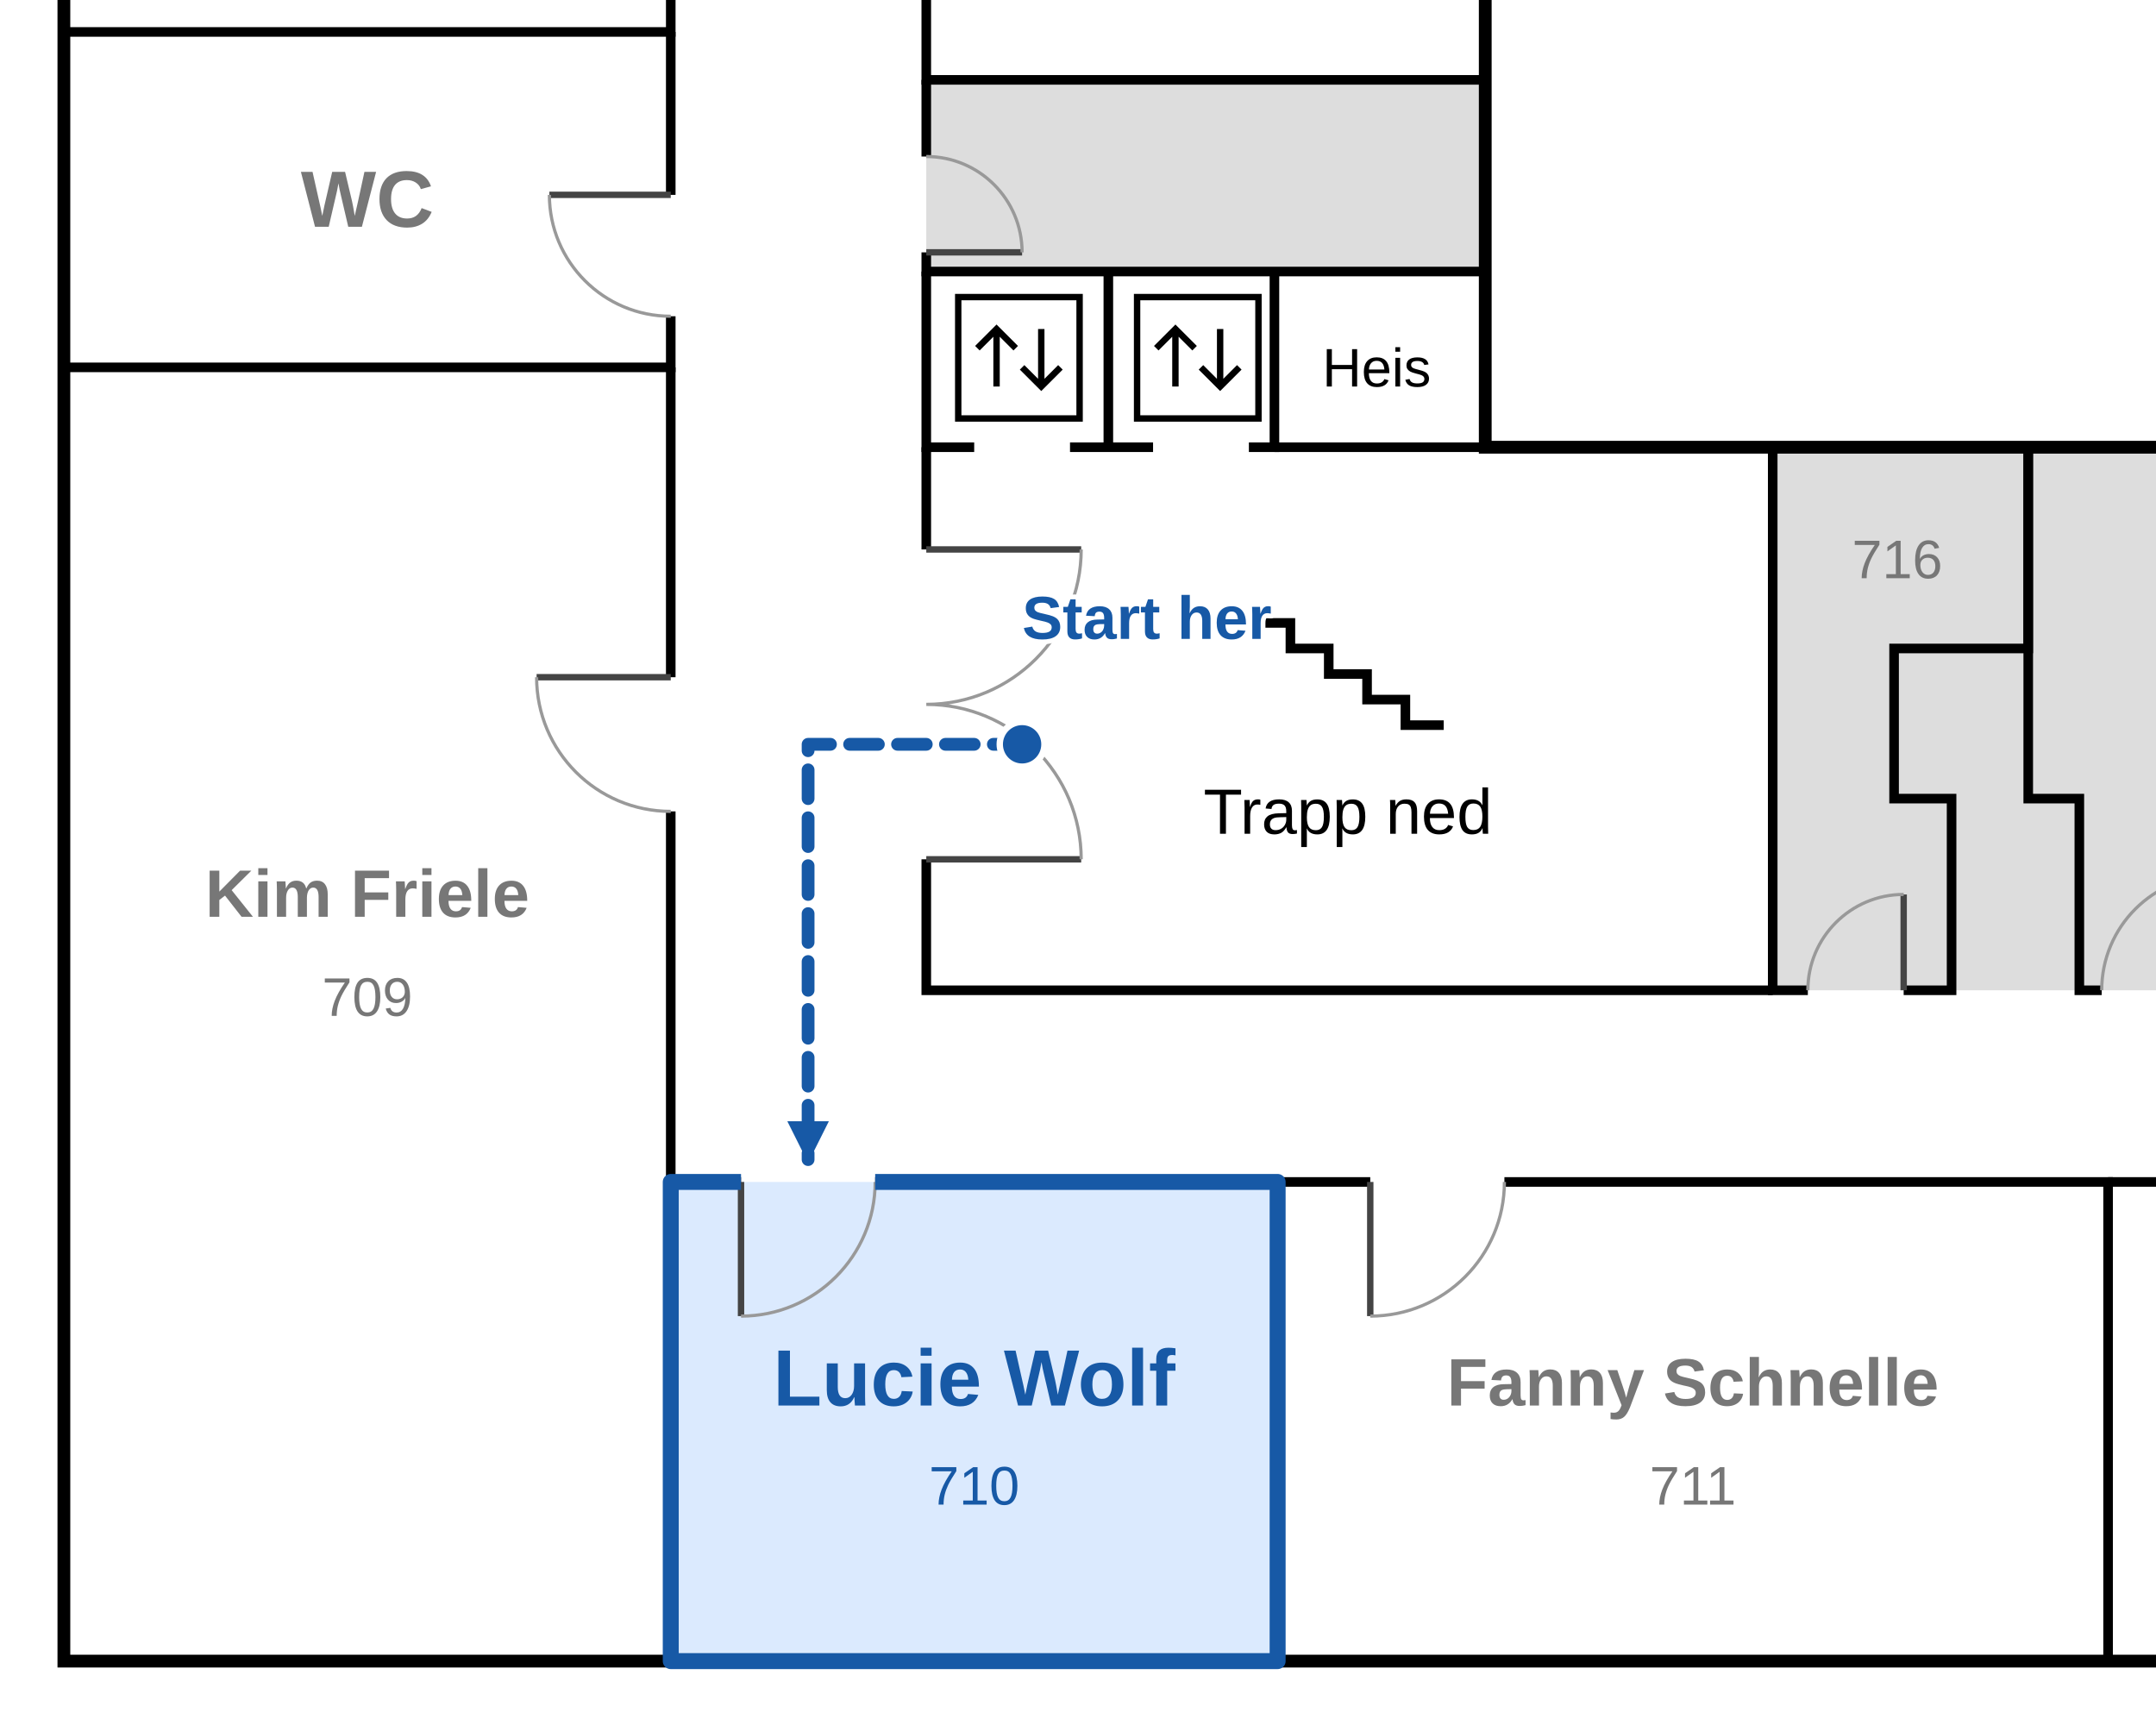
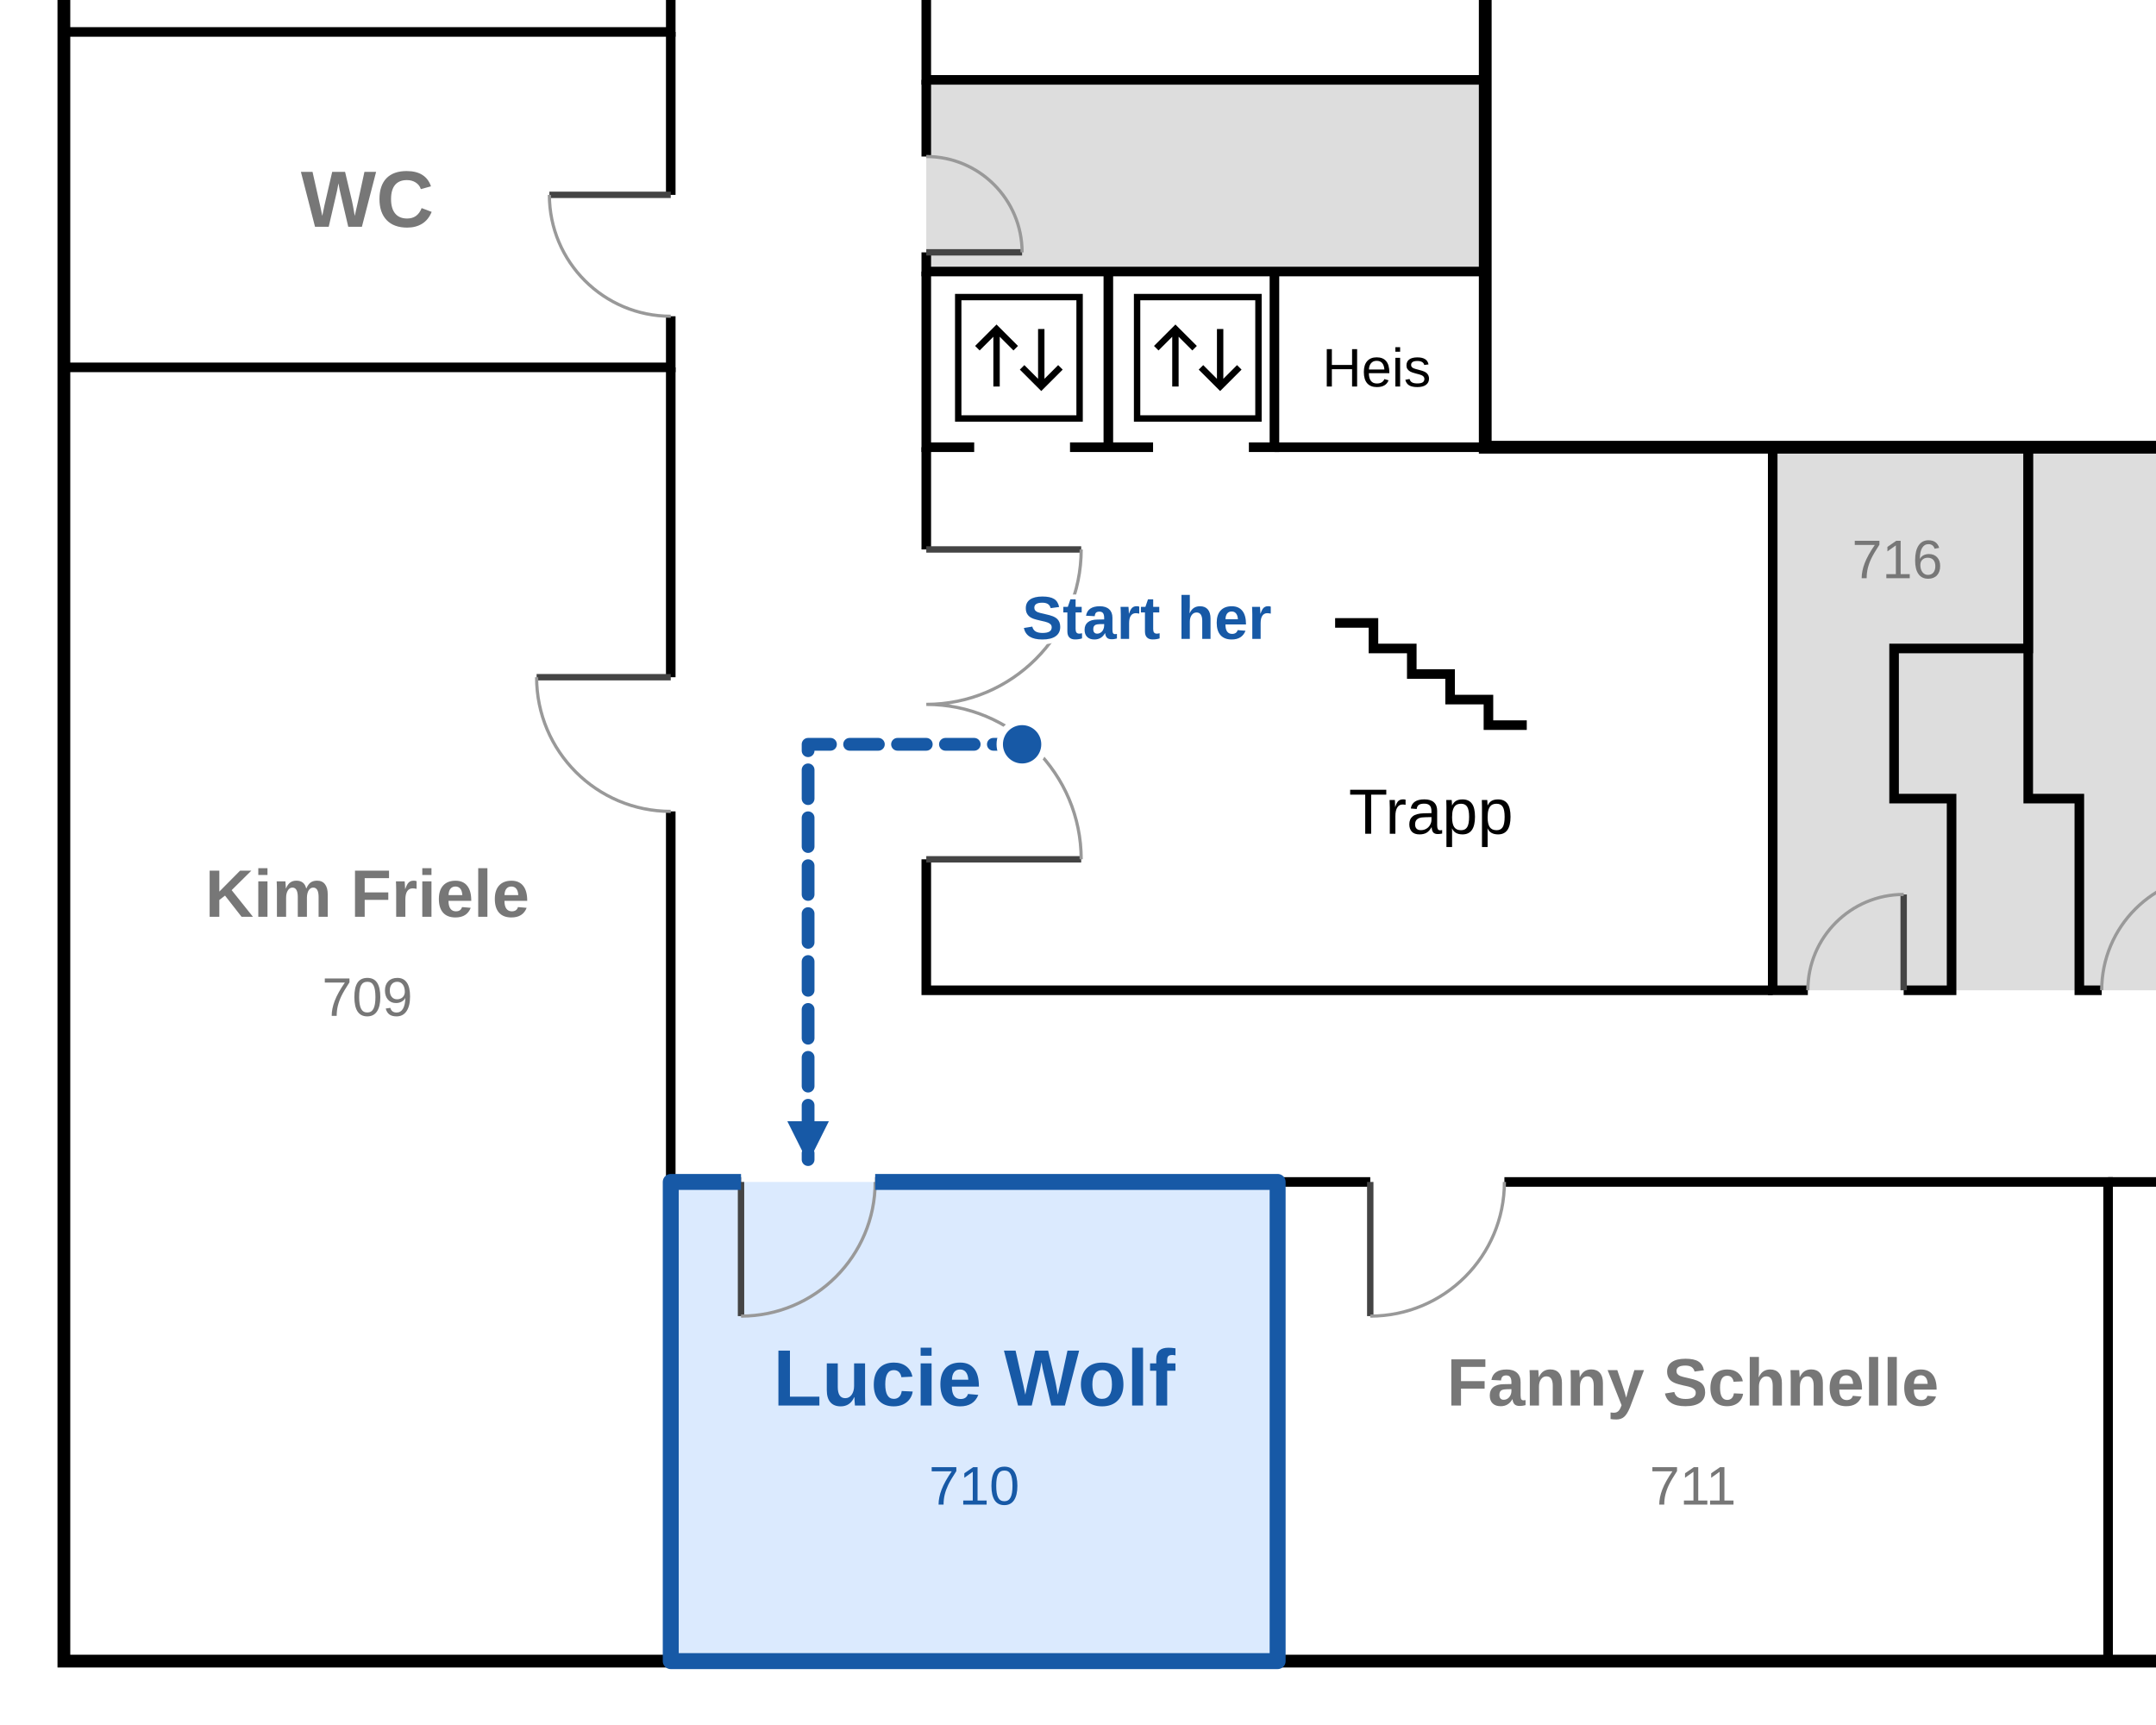
<svg xmlns="http://www.w3.org/2000/svg" xmlns:xlink="http://www.w3.org/1999/xlink" width="675" height="540" viewBox="0 110 675 540" role="img" aria-labelledby="room-710-map-title room-710-map-description" lang="nb">
  <defs>
    <g id="room-710-stair-symbol" fill="none" stroke="black" stroke-width="3">
      <path d="M 0,0 H 12 V 8 H 24 V 16 H 36 V 24 H 48 V 32 H 60" />
    </g>
    <g id="room-710-lift-symbol" fill="none" stroke="black" stroke-width="2">
      <rect width="38" height="38" />
      <path d="M 12,28 V 10 M 6,16 L 12,10 L 18,16                M 26,10 V 28 M 20,22 L 26,28 L 32,22" />
    </g>
    <clipPath id="room-710-map-crop">
      <rect x="0" y="110" width="675" height="540" />
    </clipPath>
    <marker id="room-710-route-arrow" markerUnits="userSpaceOnUse" markerWidth="13" markerHeight="13" viewBox="0 0 13 13" refX="12" refY="6.5" orient="auto">
      <path d="M 0,0 L 13,6.5 L 0,13 Z" fill="#1759a6" />
    </marker>
  </defs>
  <rect x="0" y="110" width="675" height="540" fill="white" />
  <g clip-path="url(#room-710-map-crop)">
    <g font-family="Arial, Helvetica, sans-serif" fill="black" transform="translate(-30 -340)">
      <g id="room-710-service-room-fills" fill="#dddddd">
        <rect x="585" y="590" width="160" height="170" />
        <rect x="320" y="475" width="175" height="60" />
      </g>
      <g id="room-710-emergency-stairwell-fills" fill="#eeeeee">
        <rect x="320" y="110" width="175" height="80" />
        <rect x="1000" y="590" width="150" height="170" />
      </g>
      <rect id="room-710-destination-fill" x="240" y="820" width="190" height="150" fill="#dbeafe" />
      <path id="room-710-outer-walls" d="M 50,110 H 495 V 590 H 1150 V 970 H 50 Z" fill="none" stroke="black" stroke-width="4" />
      <g fill="none" stroke="black" stroke-width="3">
        <g id="room-710-room-707" data-room-number="707">
          <path d="M 240,110 V 268 M 240,310 V 460 H 50" />
        </g>
        <g id="room-710-room-706" data-room-number="706">
          <path d="M 495,190 H 320 V 268 M 320,310 V 345 H 495" />
        </g>
        <g id="room-710-room-705" data-room-number="705">
          <path d="M 320,345 V 388 M 320,430 V 475 H 495" />
        </g>
        <g id="room-710-room-710" data-room-number="710">
          <path d="M 240,970 V 820 H 262 M 304,820 H 430 V 970" />
        </g>
        <g id="room-710-room-711" data-room-number="711">
          <path d="M 430,820 H 459 M 501,820 H 690 V 970" />
        </g>
        <g id="room-710-room-712" data-room-number="712">
          <path d="M 690,820 H 810 M 852,820 H 950 V 970" />
        </g>
        <g id="room-710-room-713" data-room-number="713">
          <path d="M 950,820 H 978 M 1020,820 H 1150" />
        </g>
        <g id="room-710-room-714" data-room-number="714">
          <path d="M 745,590 V 760 H 793 M 835,760 H 1000 V 590" />
        </g>
        <g id="room-710-room-716" data-room-number="716">
          <path d="M 585,590 V 760 H 596 M 626,760 H 641 V 700                  H 623 V 653 H 665 V 590" />
        </g>
        <g id="room-710-room-709" data-room-number="709">
          <path d="M 240,565 V 662 M 240,704 V 820" />
        </g>
        <g id="room-710-wc-area">
          <path d="M 240,460 V 511 M 240,549 V 565 H 50" />
        </g>
        <g id="room-710-unlabelled-areas">
          <path d="M 320,475 V 499 M 320,529 V 535 H 495" />
          <path d="M 665,590 V 700 H 681 V 760 H 688 M 724,760 H 745" />
        </g>
        <g id="room-710-main-stairwell">
          <path d="M 429,590 H 585 M 320,590 V 622                  M 320,719 V 760 H 585" />
        </g>
        <g id="room-710-lift-area">
          <path d="M 320,535 V 590 H 335 M 365,590 H 391                  M 421,590 H 429 V 535 M 377,535 V 590" />
        </g>
        <g id="room-710-upper-stairwell">
          <path d="M 320,110 V 145 M 320,179 V 190" />
        </g>
        <g id="room-710-right-stairwell">
          <path d="M 1000,760 H 1079 M 1121,760 H 1150" />
        </g>
      </g>
      <g id="room-710-doors" fill="none">
        <g id="room-710-door-707" transform="translate(240 268) rotate(90)">
          <path d="M 0,0 V 42" stroke="#444444" stroke-width="2" />
          <path d="M 0,42 A 42,42 0 0 0 42,0" stroke="#999999" stroke-width="1" />
        </g>
        <g id="room-710-door-706" transform="translate(320 310) rotate(-90)">
          <path d="M 0,0 V 42" stroke="#444444" stroke-width="2" />
          <path d="M 0,42 A 42,42 0 0 0 42,0" stroke="#999999" stroke-width="1" />
        </g>
        <g id="room-710-door-705" transform="translate(320 430) rotate(-90)">
          <path d="M 0,0 V 42" stroke="#444444" stroke-width="2" />
          <path d="M 0,42 A 42,42 0 0 0 42,0" stroke="#999999" stroke-width="1" />
        </g>
        <g id="room-710-door-709-upper" transform="translate(240 662) rotate(90)">
          <path d="M 0,0 V 42" stroke="#444444" stroke-width="2" />
          <path d="M 0,42 A 42,42 0 0 0 42,0" stroke="#999999" stroke-width="1" />
        </g>
        <g id="room-710-door-wc" transform="translate(240 511) rotate(90)">
          <path d="M 0,0 V 38" stroke="#444444" stroke-width="2" />
          <path d="M 0,38 A 38,38 0 0 0 38,0" stroke="#999999" stroke-width="1" />
        </g>
        <g id="room-710-door-710" transform="translate(262 820) rotate(0)">
          <path d="M 0,0 V 42" stroke="#444444" stroke-width="2" />
          <path d="M 0,42 A 42,42 0 0 0 42,0" stroke="#999999" stroke-width="1" />
        </g>
        <g id="room-710-door-711" transform="translate(459 820) rotate(0)">
          <path d="M 0,0 V 42" stroke="#444444" stroke-width="2" />
          <path d="M 0,42 A 42,42 0 0 0 42,0" stroke="#999999" stroke-width="1" />
        </g>
        <g id="room-710-door-712" transform="translate(810 820) rotate(0)">
          <path d="M 0,0 V 42" stroke="#444444" stroke-width="2" />
          <path d="M 0,42 A 42,42 0 0 0 42,0" stroke="#999999" stroke-width="1" />
        </g>
        <g id="room-710-door-713" transform="translate(978 820) rotate(0)">
          <path d="M 0,0 V 42" stroke="#444444" stroke-width="2" />
          <path d="M 0,42 A 42,42 0 0 0 42,0" stroke="#999999" stroke-width="1" />
        </g>
        <g id="room-710-door-714-left" transform="translate(835 760) rotate(180)">
          <path d="M 0,0 V 42" stroke="#444444" stroke-width="2" />
          <path d="M 0,42 A 42,42 0 0 0 42,0" stroke="#999999" stroke-width="1" />
        </g>
        <g id="room-710-door-716" transform="translate(626 760) rotate(180)">
          <path d="M 0,0 V 30" stroke="#444444" stroke-width="2" />
          <path d="M 0,30 A 30,30 0 0 0 30,0" stroke="#999999" stroke-width="1" />
        </g>
        <g id="room-710-door-service-by-714" transform="translate(724 760) rotate(180)">
          <path d="M 0,0 V 36" stroke="#444444" stroke-width="2" />
          <path d="M 0,36 A 36,36 0 0 0 36,0" stroke="#999999" stroke-width="1" />
        </g>
        <g id="room-710-door-service-by-705" transform="translate(320 529) rotate(-90)">
          <path d="M 0,0 V 30" stroke="#444444" stroke-width="2" />
          <path d="M 0,30 A 30,30 0 0 0 30,0" stroke="#999999" stroke-width="1" />
        </g>
        <g id="room-710-door-upper-emergency" transform="translate(320 179) rotate(-90)">
          <path d="M 0,0 V 34" stroke="#444444" stroke-width="2" />
          <path d="M 0,34 A 34,34 0 0 0 34,0" stroke="#999999" stroke-width="1" />
        </g>
        <g id="room-710-door-right-emergency" transform="translate(1121 760) rotate(180)">
          <path d="M 0,0 V 42" stroke="#444444" stroke-width="2" />
          <path d="M 0,42 A 42,42 0 0 0 42,0" stroke="#999999" stroke-width="1" />
        </g>
        <g id="room-710-main-stairwell-double-door">
          <path d="M 320,622 H 368.5 M 320,719 H 368.5" stroke="#444444" stroke-width="2" />
          <path d="M 368.5,622 A 48.5,48.5 0 0 1 320,670.5 M 368.5,719 A 48.5,48.5 0 0 0 320,670.5" stroke="#999999" stroke-width="1" />
        </g>
      </g>
      <path id="room-710-destination-outline" d="M 262,820 H 240 V 970 H 430 V 820 H 304" fill="none" stroke="#1759a6" stroke-width="5" stroke-linejoin="round" />
      <g id="room-710-room-labels" font-size="21" text-anchor="middle" fill="#777777">
        <g id="room-710-label-707">
          <text x="145" y="266" font-weight="bold">
            <tspan x="145" dy="0">Torborg</tspan>
            <tspan x="145" dy="27">Nedraas</tspan>
          </text>
          <text x="145" y="324" font-size="17">707</text>
        </g>
        <g id="room-710-label-706">
          <text x="408" y="247" font-weight="bold">
            <tspan x="408" dy="0">Marie</tspan>
            <tspan x="408" dy="27">Monsen</tspan>
          </text>
          <text x="408" y="305" font-size="17">706</text>
        </g>
        <g id="room-710-label-705">
          <text x="408" y="385" font-weight="bold">
            <tspan x="408" dy="0">Amalie</tspan>
            <tspan x="408" dy="27">Hansen</tspan>
          </text>
          <text x="408" y="443" font-size="17">705</text>
        </g>
        <g id="room-710-label-709">
          <text x="145" y="737" font-weight="bold">
            <tspan x="145" dy="0">Kim Friele</tspan>
          </text>
          <text x="145" y="768" font-size="17">709</text>
        </g>
        <g id="room-710-label-710" fill="#1759a6" font-size="25">
          <text x="335" y="890" font-weight="bold">
            <tspan x="335" dy="0">Lucie Wolf</tspan>
          </text>
          <text x="335" y="921" font-size="17">710</text>
        </g>
        <g id="room-710-label-711">
          <text x="560" y="890" font-weight="bold">
            <tspan x="560" dy="0">Fanny Schnelle</tspan>
          </text>
          <text x="560" y="921" font-size="17">711</text>
        </g>
        <g id="room-710-label-712">
          <text x="820" y="890" font-weight="bold">
            <tspan x="820" dy="0">Amalie Skram</tspan>
          </text>
          <text x="820" y="921" font-size="17">712</text>
        </g>
        <g id="room-710-label-713">
          <text x="1050" y="890" font-weight="bold">
            <tspan x="1050" dy="0">Anne Gullestad</tspan>
          </text>
          <text x="1050" y="921" font-size="17">713</text>
        </g>
        <g id="room-710-label-714">
          <text x="873" y="671" font-weight="bold">
            <tspan x="873" dy="0">Valborg Platou</tspan>
          </text>
          <text x="873" y="702" font-size="17">714</text>
        </g>
        <text id="room-710-label-716" x="624" y="631" font-size="17" fill="#777777">716</text>
        <text id="room-710-label-wc" x="145" y="521" font-size="25" font-weight="bold">WC</text>
      </g>
      <g id="room-710-stairs-and-lifts" font-size="20" text-anchor="middle">
        <g id="room-710-upper-emergency-exit" opacity="0.55">
          <use xlink:href="#room-710-stair-symbol" x="379" y="121" />
          <text x="408" y="179" font-size="17">Nødutgang</text>
        </g>
        <use xlink:href="#room-710-lift-symbol" x="330" y="543" />
        <use xlink:href="#room-710-lift-symbol" x="386" y="543" />
        <text x="461" y="571" font-size="17">Heis</text>
-         <use xlink:href="#room-710-stair-symbol" x="422" y="645" />
-         <text x="452" y="711">Trapp ned</text>
+         <use xlink:href="#room-710-stair-symbol" x="448" y="645" />
+         <text x="478" y="711">Trapp</text>
        <g id="room-710-right-emergency-exit" opacity="0.55">
          <use xlink:href="#room-710-stair-symbol" x="1045" y="625" />
          <text x="1075" y="698" font-size="17">Nødutgang</text>
        </g>
      </g>
      <g id="room-710-route" fill="none" stroke-linejoin="round" stroke-linecap="round">
        <path d="M 350,683 H 283 V 813" stroke="white" stroke-width="8" />
        <path d="M 350,683 H 283 V 813" stroke="#1759a6" stroke-width="4" stroke-dasharray="9 6" marker-end="url(#room-710-route-arrow)" />
        <circle cx="350" cy="683" r="7" fill="#1759a6" stroke="white" stroke-width="2" />
        <text x="350" y="650" font-size="19" font-weight="bold" fill="#1759a6" stroke="white" stroke-width="3" paint-order="stroke fill">Start her</text>
      </g>
    </g>
  </g>
</svg>
